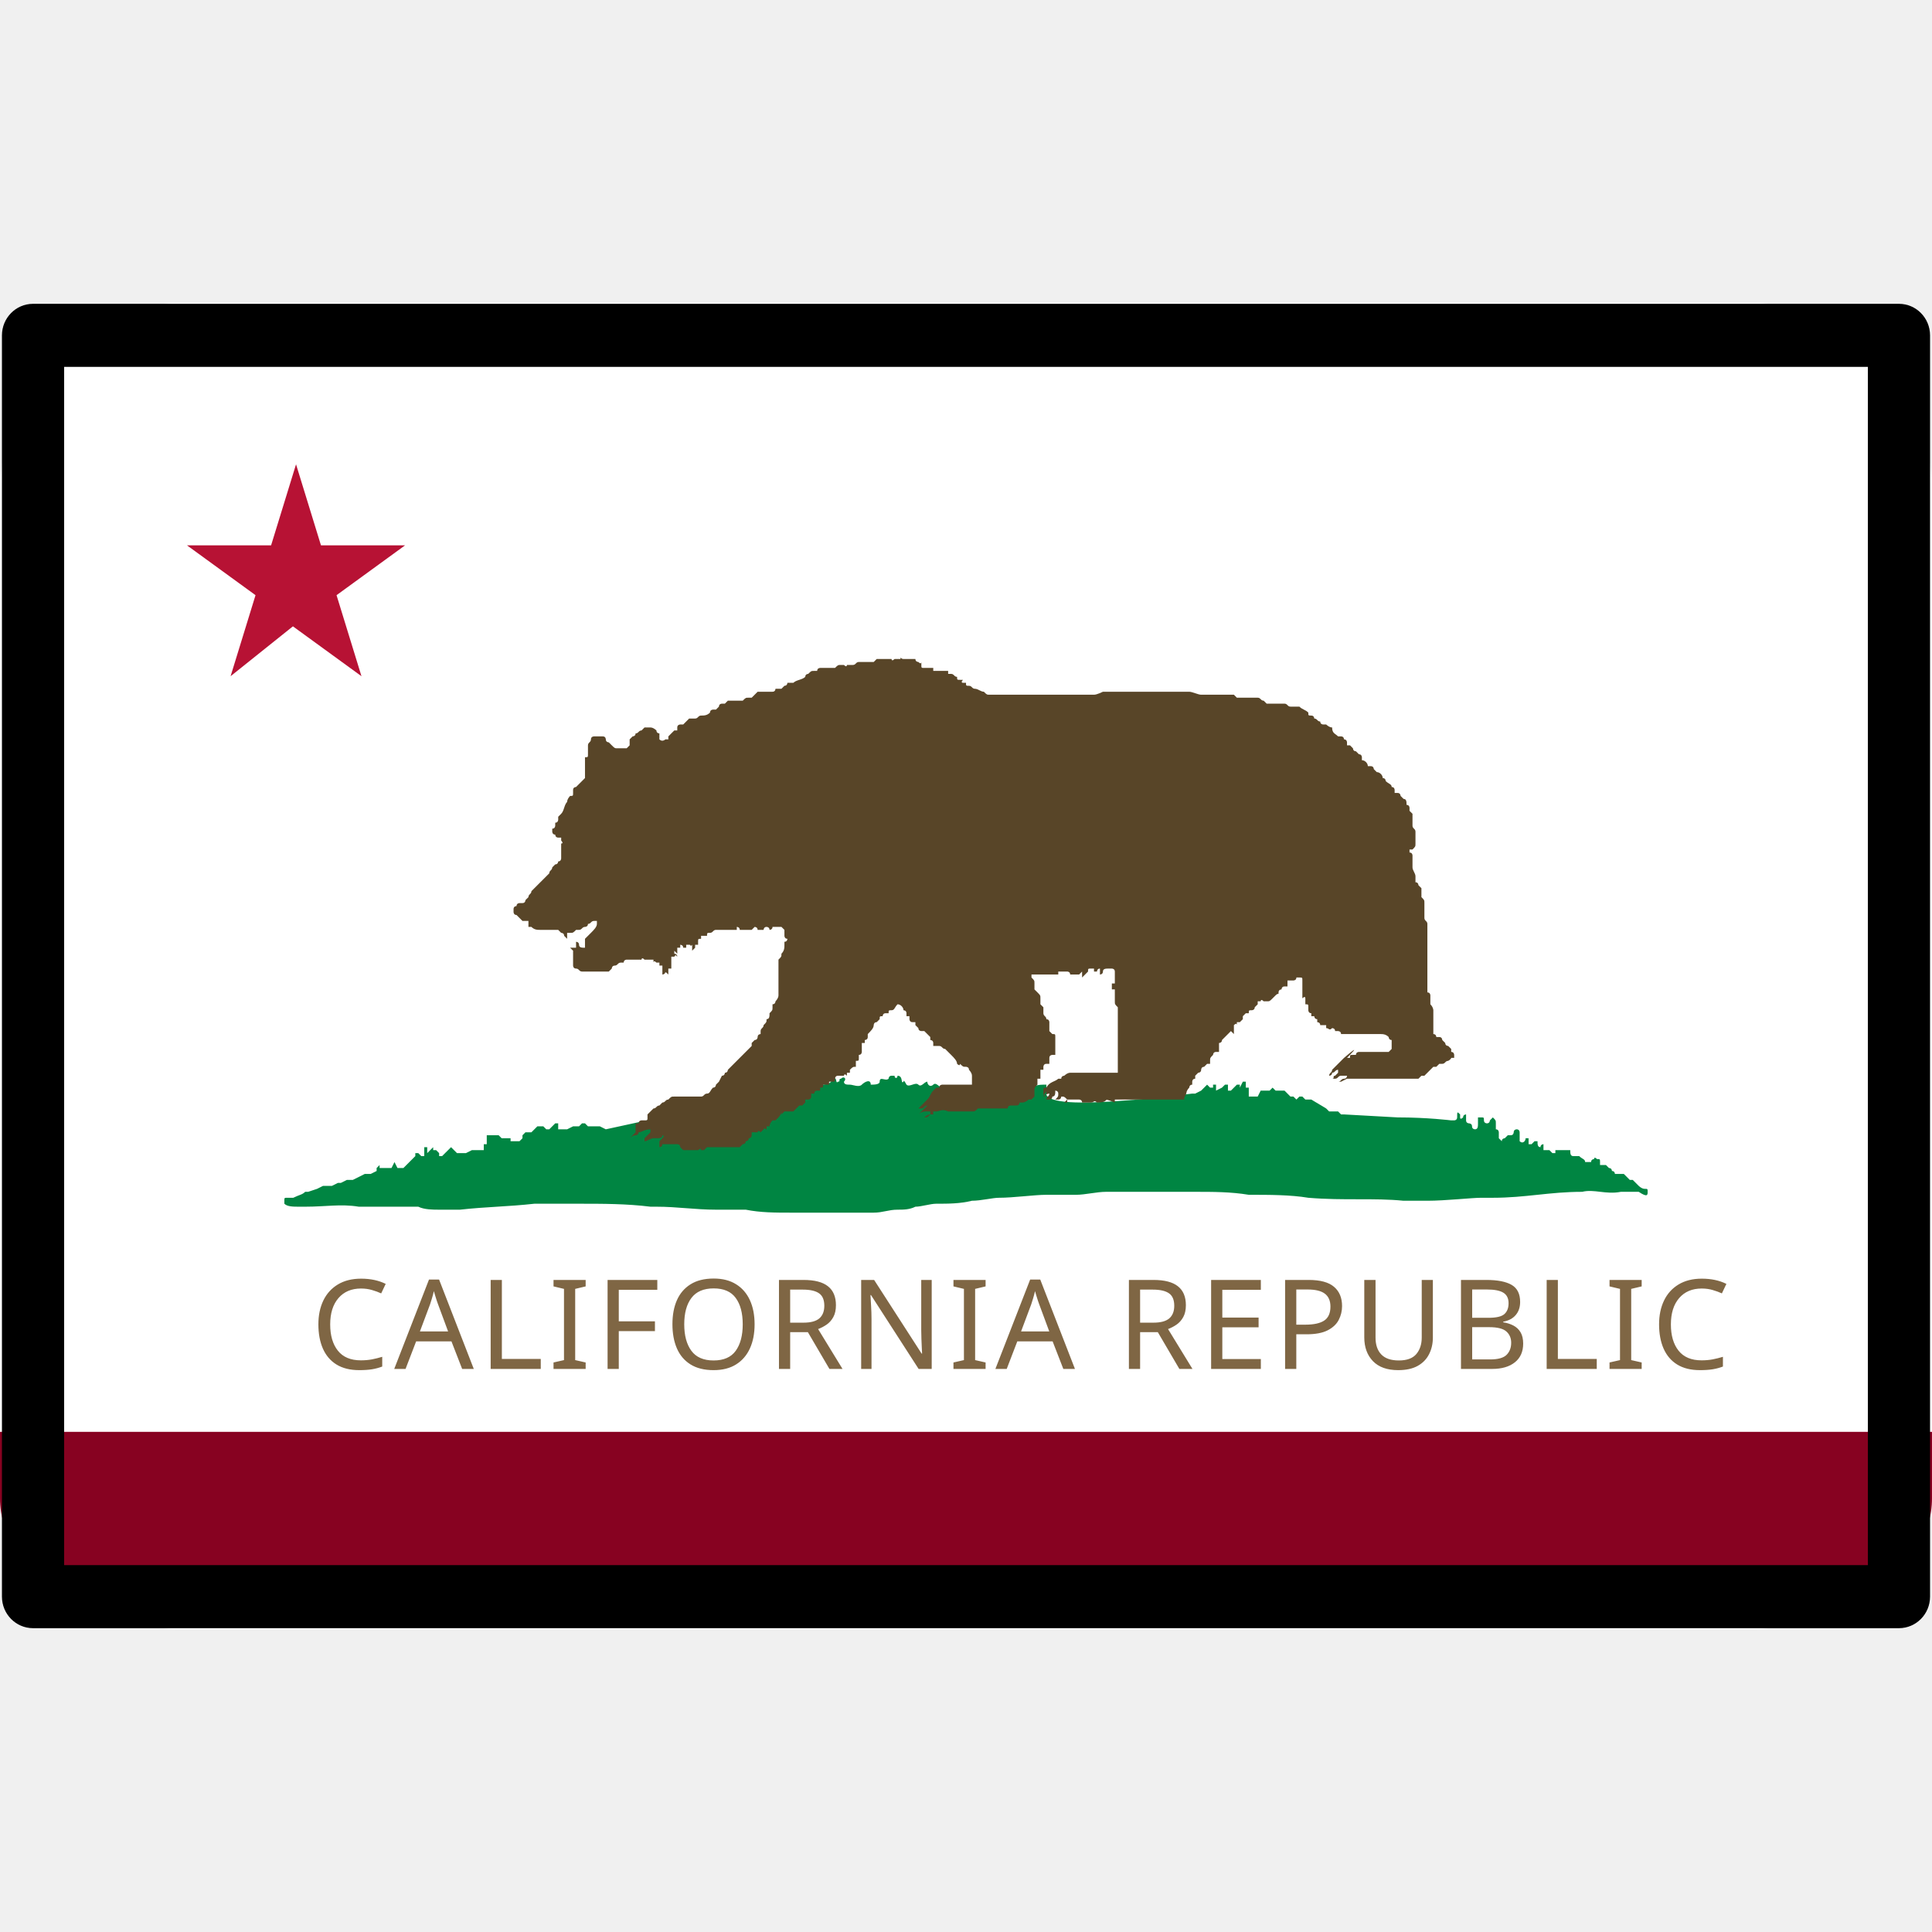
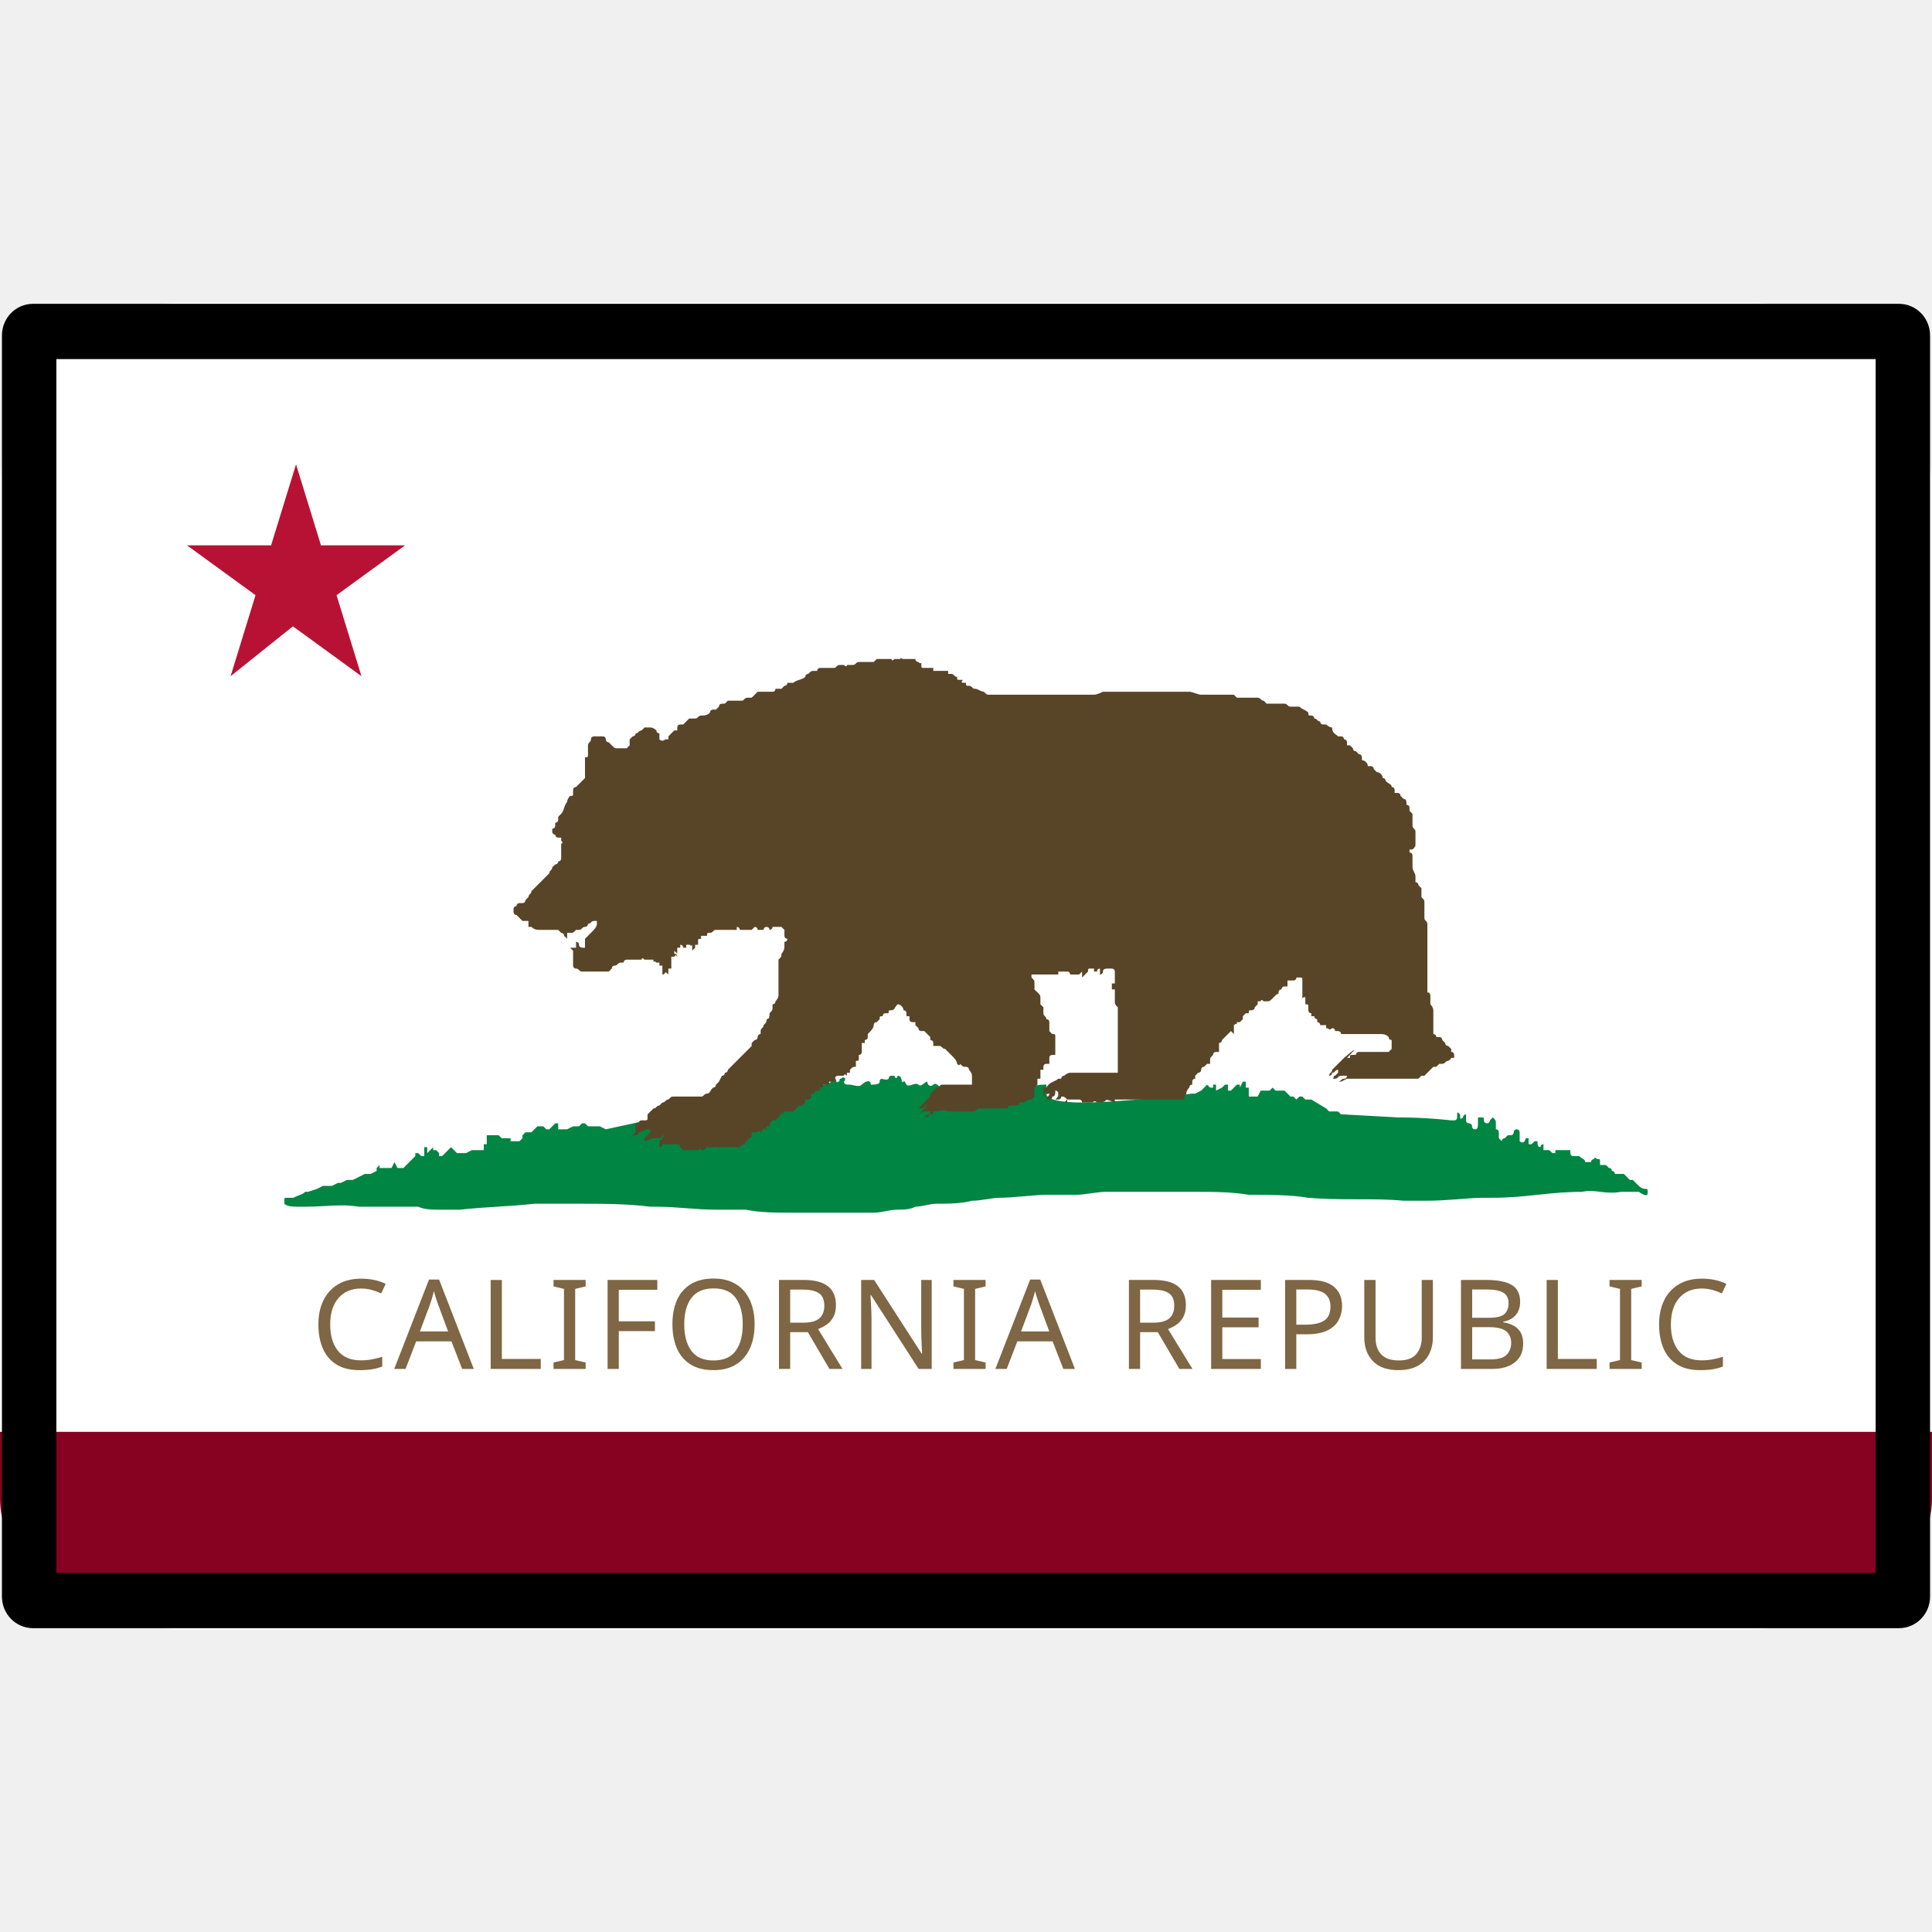
<svg xmlns="http://www.w3.org/2000/svg" version="1.1" id="Layer_1" x="0px" y="0px" viewBox="0 0 496 496" style="enable-background:new 0 0 496 496;" xml:space="preserve">
  <defs id="defs61" />
  <path style="fill:#FFFFFF;" d="M496,369.6c0,27.2-21.6,48.8-48,48.8H48c-26.4,0-48-21.6-48-48.8V126.4c0-27.2,21.6-48.8,48-48.8h400  c26.4,0,48,21.6,48,48.8V369.6z" id="path2" />
  <path style="fill:#870221;fill-opacity:1;stroke-width:0.806" d="m 0,367.6 v 17.132 C 0,402.383 21.6,416.4 48,416.4 h 400 c 26.4,0 48,-14.017 48,-31.668 V 367.6 Z" id="path4" />
  <path style="fill:#B71234;" d="M59.2,173.6l6.4-20.8L48,140h21.6l6.4-20.8l6.4,20.8H104l-17.6,12.8l6.4,20.8l-17.6-12.8L59.2,173.6  L59.2,173.6z" id="path14" />
  <g id="g73" transform="matrix(0.9552402,0,0,0.9552402,-14.88209,1.826007)">
    <g id="g20">
      <path style="fill:#008542" d="M 252.8,288.8 Z" id="path16" />
      <path style="fill:#008542" d="m 458.4,318.4 c 0,-0.8 0,-0.8 -0.8,-0.8 -0.8,0 -1.6,-0.8 -1.6,-0.8 l -0.8,-0.8 -0.8,-0.8 c 0,0 0,0 -0.8,0 -0.8,-0.8 -0.8,-0.8 -1.6,-1.6 h -0.8 c -0.8,0 -1.6,0 -1.6,0 v 0 0 c 0,0 0,-0.8 -0.8,-0.8 v 0 c 0,0 0,-0.8 -0.8,-0.8 l -0.8,-0.8 h -0.8 c 0,0 0,0 -0.8,0 v -0.8 c 0,-0.8 0,-0.8 -0.8,-0.8 0,0 -0.8,-0.8 -0.8,0 0,0 -0.8,0 -0.8,0.8 0,0 0,0 -0.8,0 -0.8,0 -0.8,0 -0.8,0 0,-0.8 -0.8,-0.8 -1.6,-1.6 0,0 0,0 -0.8,0 0,0 0,0 -0.8,0 -0.8,0 -0.8,-0.8 -0.8,-1.6 h -0.8 -0.8 v 0 0 c 0,0 0,0 -0.8,0 -0.8,0 -0.8,0 -0.8,0 0,0 0,0 -0.8,0 0,0 0,0 0,0.8 h -0.8 c 0,0 0,0 -0.8,-0.8 0,0 0,0 -0.8,0 0,0 0,0 -0.8,0 0,0 0,0 0,-0.8 0,-0.8 0,-0.8 0,-0.8 0,0 -0.8,0 -0.8,0.8 -0.8,0 -0.8,-0.8 -0.8,-1.6 v 0 c 0,0 0,0 -0.8,0 l -0.8,0.8 c 0,0 0,0 -0.8,0 0,0 0,0 0,-0.8 V 304 c 0,0 0,0 -0.8,0 0,0.8 -0.8,1.6 -1.6,0.8 0,-0.8 0,-0.8 0,-1.6 v 0 -0.8 c 0,0 0,-0.8 -0.8,-0.8 0,0 -0.8,0 -0.8,0.8 0,0 0,0.8 -0.8,0.8 0,0 0,0 -0.8,0 v 0 L 420,304 v 0 c 0,0 -0.8,0 -0.8,0.8 0,0 0,0 -0.8,-0.8 v -0.8 -0.8 c 0,0 0,-0.8 -0.8,-0.8 0,0 0,0 0,-0.8 0,0 0,0 0,-0.8 0,-0.8 0,-0.8 -0.8,-1.6 l -0.8,0.8 c 0,0 0,0.8 -0.8,0.8 0,0 -0.8,0 -0.8,-0.8 0,-0.8 0,-0.8 -0.8,-0.8 0,0 0,0 -0.8,0 0,0 0,0 0,0.8 v 0.8 c 0,0.8 0,1.6 -0.8,1.6 0,0 -0.8,0 -0.8,-0.8 v 0 c 0,-0.8 -0.8,-0.8 -0.8,-0.8 0,0 -0.8,0 -0.8,-0.8 v -0.8 -0.8 0 c 0,0 -0.8,0 -0.8,0.8 0,0 -0.8,0.8 -0.8,0 v 0 -0.8 c -0.8,-0.8 -0.8,-0.8 -0.8,0.8 0,0.8 -0.8,0.8 -0.8,0.8 v 0 0 c 0,0 0,0 -0.8,0 v 0 0 c 0,0 -6.4,-0.8 -14.4,-0.8 l -14.4,-0.8 v 0 H 376 v 0 c 0,0 0,0 -0.8,-0.8 h -0.8 -0.8 v 0 0 0 h -0.8 v 0 0 l -0.8,-0.8 -4,-2.4 h -0.8 -0.8 l -0.8,-0.8 h -0.8 v 0 l -0.8,0.8 v 0 l -0.8,-0.8 h -0.8 l -0.8,-0.8 -0.8,-0.8 h -0.8 -0.8 -0.8 l -0.8,-0.8 -0.8,0.8 h -0.8 -0.8 -0.8 l -0.8,1.6 h -2.4 v -1.6 -0.8 0 h 0.8 -1.6 v -0.8 -0.8 h -0.8 l -0.8,1.6 v 0 0 -0.8 H 348 l -0.8,0.8 -0.8,0.8 v 0 h -0.8 v 0 -0.8 -0.8 h -0.8 l -0.8,0.8 -1.6,0.8 v -0.8 -0.8 h -0.8 v 0.8 h -0.8 l -0.8,-0.8 v 0 0 l -1.6,1.6 -1.6,0.8 H 336 c 0,0 -18.4,2.4 -29.6,2.4 -10.4,0 -9.6,-2.4 -9.6,-2.4 0,0 0,0 0,-0.8 0,-0.8 0,-0.8 0,-0.8 v -0.8 0 0 H 296 c -2.4,0 -3.2,0.8 -4,1.6 v 0 0 0 c 0,0 -4.8,0 -21.6,-0.8 0,0 -0.8,0 -1.6,0 v 0 c -0.8,0 -1.6,-1.6 -2.4,-0.8 -0.8,0.8 -1.6,0 -1.6,-0.8 -0.8,0 -1.6,1.6 -2.4,0.8 -0.8,-0.8 -2.4,0.8 -3.2,0 0,0 -0.8,-1.6 -0.8,-0.8 -0.8,0.8 0,-1.6 -1.6,-1.6 0,0.8 -0.8,0.8 -0.8,0 0,0 0,0 -0.8,0 -0.8,0 -0.8,0.8 -0.8,0.8 -0.8,0.8 -2.4,-0.8 -2.4,0.8 0,0.8 -1.6,0.8 -2.4,0.8 0,-1.6 -1.6,-0.8 -2.4,0 -0.8,0.8 -2.4,0 -3.2,0 -0.8,0 -1.6,0 -1.6,-0.8 0.8,-0.8 0,-1.6 -0.8,-0.8 -0.8,0 0,0.8 -0.8,0.8 -0.8,0.8 0,-1.6 -1.6,-0.8 0,1.6 -2.4,1.6 -3.2,1.6 -0.8,0 -1.6,0.8 -3.2,0.8 v 0 H 228 l -5.6,1.6 c -3.2,0.8 -5.6,1.6 -5.6,1.6 -0.8,0 -0.8,0 -1.6,0 l -36.8,8 -1.6,-0.8 h -0.8 -0.8 -1.6 l -0.8,-0.8 v 0 H 172 l -0.8,0.8 h -0.8 -0.8 l -1.6,0.8 h -0.8 -0.8 -0.8 v 0 -0.8 -0.8 h -0.8 l -0.8,0.8 -0.8,0.8 h -0.8 l -0.8,-0.8 h -0.8 -0.8 v 0 l -1.6,1.6 v 0 h -0.8 -0.8 v 0 l -0.8,0.8 v 0.8 l -0.8,0.8 h -1.6 -0.8 V 304 h -1.6 -0.8 v 0 0 l -0.8,-0.8 h -0.8 -0.8 -0.8 -0.8 v 0.8 0 0.8 0.8 h -0.8 v 0.8 0.8 h -0.8 -0.8 -0.8 -0.8 l -1.6,0.8 H 140 v 0 h -0.8 -0.8 l -0.8,-0.8 -0.8,-0.8 -0.8,0.8 -1.6,1.6 h -0.8 V 308 l -0.8,-0.8 H 132 v 0.8 0 -0.8 -0.8 0 l -0.8,0.8 -0.8,0.8 v 0 0 -0.8 -0.8 h -0.8 v 0.8 0.8 0 0.8 h -0.8 v 0 0 L 128,308 h -0.8 v 0.8 l -0.8,0.8 -2.4,2.4 h -1.6 l -0.8,-1.6 v 0 0 l -0.8,1.6 h -0.8 -0.8 -0.8 -0.8 v 0 -0.8 l -0.8,0.8 v 0.8 l -1.6,0.8 h -1.6 l -3.2,1.6 h -0.8 -0.8 l -1.6,0.8 h -0.8 l -1.6,0.8 h -0.8 -0.8 -0.8 l -1.6,0.8 -2.4,0.8 h -0.8 c -0.8,0.8 -1.6,0.8 -3.2,1.6 0,0 -0.8,0 -1.6,0 -0.8,0 -0.8,0 -0.8,0.8 v 0.8 c 0.8,0.8 2.4,0.8 4,0.8 0,0 0.8,0 1.6,0 5.6,0 9.6,-0.8 14.4,0 0.8,0 1.6,0 2.4,0 1.6,0 4,0 5.6,0 0.8,0 0.8,0 1.6,0 0.8,0 1.6,0 2.4,0 2.4,0 4,0 4,0 1.6,0.8 4,0.8 5.6,0.8 0,0 0.8,0 4,0 0.8,0 0.8,0 1.6,0 7.2,-0.8 12.8,-0.8 20,-1.6 0.8,0 2.4,0 3.2,0 0,0 0.8,0 3.2,0 0.8,0 1.6,0 1.6,0 0,0 2.4,0 4,0 6.4,0 12.8,0 19.2,0.8 h 1.6 c 5.6,0 10.4,0.8 16,0.8 0.8,0 2.4,0 3.2,0 1.6,0 2.4,0 4,0 h 0.8 c 4,0.8 8,0.8 12,0.8 h 1.6 c 0.8,0 1.6,0 1.6,0 0.8,0 1.6,0 2.4,0 0,0 0.8,0 1.6,0 1.6,0 3.2,0 4.8,0 1.6,0 3.2,0 4.8,0 0.8,0 2.4,0 3.2,0 0.8,0 0.8,0 1.6,0 h 0.8 c 2.4,0 4,-0.8 6.4,-0.8 1.6,0 3.2,0 4.8,-0.8 1.6,0 4,-0.8 5.6,-0.8 3.2,0 6.4,0 9.6,-0.8 2.4,0 5.6,-0.8 7.2,-0.8 4,0 9.6,-0.8 12.8,-0.8 0.8,0 2.4,0 3.2,0 1.6,0 3.2,0 4.8,0 2.4,0 5.6,-0.8 8,-0.8 0,0 0.8,0 1.6,0 0.8,0 1.6,0 2.4,0 2.4,0 5.6,0 8,0 0,0 0,0 0.8,0 0.8,0 0.8,0 1.6,0 3.2,0 6.4,0 9.6,0 4.8,0 9.6,0 14.4,0.8 5.6,0 11.2,0 16,0.8 9.6,0.8 17.6,0 25.6,0.8 0.8,0 2.4,0 3.2,0 0,0 2.4,0 3.2,0 4.8,0 12,-0.8 14.4,-0.8 2.4,0 3.2,0 3.2,0 8.8,0 15.2,-1.6 24,-1.6 3.2,-0.8 6.4,0.8 10.4,0 h 0.8 c 0.8,0 0.8,0 1.6,0 0.8,0 1.6,0 2.4,0 2.4,1.6 2.4,0.8 2.4,0 z" id="path18" />
    </g>
    <path style="fill:#584528;fill-opacity:1" d="m 406.4,282.4 v -0.8 c 0,0 0,-0.8 -0.8,-0.8 v 0 -0.8 l -0.8,-0.8 c 0,0 -0.8,0 -0.8,-0.8 l -0.8,-0.8 c 0,0 0,-0.8 -0.8,-0.8 h -0.8 v 0 c 0,0 0,-0.8 -0.8,-0.8 v -0.8 -0.8 -0.8 -0.8 -0.8 -0.8 -0.8 0 -0.8 c 0,0 0,-0.8 -0.8,-1.6 v -0.8 -0.8 0 0 -0.8 0 c 0,0 0,-0.8 -0.8,-0.8 v -0.8 0 -0.8 -0.8 -0.8 -1.6 -1.6 -0.8 -0.8 -1.6 -1.6 -0.8 -0.8 -2.4 -1.6 -1.6 c 0,-0.8 -0.8,-0.8 -0.8,-1.6 v -0.8 -0.8 -0.8 -1.6 c 0,-0.8 0,-0.8 -0.8,-1.6 v -0.8 -1.6 l -0.8,-0.8 c 0,0 0,-0.8 -0.8,-0.8 v -0.8 -0.8 c 0,-0.8 -0.8,-1.6 -0.8,-2.4 v -0.8 -0.8 -0.8 -0.8 c 0,0 0,-0.8 -0.8,-0.8 v 0 -0.8 h 0.8 c 0.8,-0.8 0.8,-0.8 0.8,-1.6 v -1.6 -0.8 -0.8 c 0,-0.8 -0.8,-0.8 -0.8,-1.6 v -0.8 -0.8 -0.8 -0.8 l -0.8,-0.8 v -0.8 c 0,0 0,-0.8 -0.8,-0.8 0,-0.8 0,-1.6 -0.8,-1.6 L 392,212 c 0,0 0,-0.8 -0.8,-0.8 h -0.8 v -0.8 c 0,0 0,-0.8 -0.8,-0.8 v 0 c 0,-0.8 -0.8,-0.8 -1.6,-1.6 0,0 0,-0.8 -0.8,-0.8 v 0 c 0,-0.8 -0.8,-1.6 -1.6,-1.6 l -0.8,-0.8 c 0,0 0,-0.8 -0.8,-0.8 h -0.8 c 0,-0.8 -0.8,-1.6 -1.6,-1.6 v -0.8 c 0,0 0,-0.8 -0.8,-0.8 L 380,200 c -0.8,0 -0.8,-0.8 -0.8,-0.8 l -0.8,-0.8 h -0.8 v -0.8 c 0,0 0,-0.8 -0.8,-0.8 0,0 0,-0.8 -0.8,-0.8 h -0.8 c -0.8,-0.8 -1.6,-0.8 -1.6,-2.4 v 0 c -0.8,0 -1.6,-0.8 -1.6,-0.8 h -0.8 c 0,0 -0.8,0 -0.8,-0.8 -0.8,0 -0.8,-0.8 -1.6,-0.8 v 0 c 0,0 0,-0.8 -0.8,-0.8 -0.8,0 -0.8,0 -0.8,-0.8 -0.8,-0.8 -1.6,-0.8 -2.4,-1.6 h -0.8 -0.8 -0.8 c -0.8,0 -0.8,-0.8 -1.6,-0.8 H 360 v 0 0 h -0.8 -0.8 v 0 h -0.8 -1.6 v 0 l -0.8,-0.8 c -0.8,0 -0.8,-0.8 -1.6,-0.8 h -1.6 -0.8 -0.8 -0.8 -0.8 -0.8 l -0.8,-0.8 h -0.8 -0.8 -1.6 -1.6 -0.8 -0.8 -0.8 -0.8 -0.8 c -0.8,0 -2.4,-0.8 -3.2,-0.8 h -0.8 -0.8 -0.8 -0.8 -2.4 -1.6 -1.6 -0.8 -2.4 -0.8 -1.6 -1.6 -1.6 -0.8 -0.8 -0.8 -1.6 -0.8 -0.8 c 0,0 -1.6,0.8 -2.4,0.8 h -0.8 -1.6 -1.6 -1.6 -0.8 -0.8 -0.8 -1.6 -1.6 -0.8 -0.8 v 0 h -0.8 -1.6 -1.6 -0.8 -1.6 -0.8 -3.2 -0.8 -1.6 -0.8 -0.8 -0.8 c -0.8,0 -0.8,0 -1.6,-0.8 -0.8,0 -1.6,-0.8 -2.4,-0.8 -0.8,0 -0.8,-0.8 -1.6,-0.8 -0.8,0 -0.8,0 -0.8,-0.8 v 0 h -0.8 c 0,0 -0.8,0 0,-0.8 v 0 0 0 h -0.8 c -0.8,0 -0.8,0 -0.8,-0.8 -0.8,0 -0.8,-0.8 -1.6,-0.8 h -0.8 v -0.8 0 h -0.8 -0.8 -0.8 v 0 h -0.8 -0.8 v -0.8 0 H 264 c -0.8,0 -0.8,0 -0.8,-0.8 V 176 c 0,0 0,0.8 -0.8,0 0,0 -0.8,0 -0.8,-0.8 v 0 h -0.8 v 0 h -1.6 -0.8 c -0.8,0 -0.8,-0.8 -0.8,0 h -0.8 -0.8 c 0,0 -0.8,0.8 -0.8,0 h -2.4 -1.6 v 0 0 0 l -0.8,0.8 h -0.8 -0.8 -1.6 -0.8 c -0.8,0 -0.8,0.8 -1.6,0.8 H 244 v 0 h -0.8 c 0,0 0,0.8 -0.8,0 h -0.8 c -0.8,0 -0.8,0 -1.6,0.8 h -0.8 -0.8 -0.8 v 0 h -0.8 -0.8 c 0,0 -0.8,0 -0.8,0.8 h -0.8 c -0.8,0 -0.8,0 -1.6,0.8 0,0 -0.8,0 -0.8,0.8 -0.8,0.8 -2.4,0.8 -3.2,1.6 h -0.8 -0.8 v 0 0 c 0,0 0,0.8 -0.8,0.8 v 0 0 0 l -0.8,0.8 v 0 h -0.8 -0.8 v 0 c 0,0 0,0.8 -0.8,0.8 h -0.8 -0.8 -0.8 v 0 0 h -0.8 -0.8 l -1.6,1.6 h -0.8 c -0.8,0 -0.8,0 -1.6,0.8 v 0 h -0.8 -0.8 -0.8 v 0 H 212 v 0 0 0 0 0 h -0.8 v 0 0 l -0.8,0.8 v 0 h -0.8 c 0,0 -0.8,0 -0.8,0.8 l -0.8,0.8 h -0.8 c 0,0 -0.8,0 -0.8,0.8 -0.8,0.8 -1.6,0.8 -2.4,0.8 -0.8,0 -0.8,0.8 -1.6,0.8 v 0 c 0,0 -0.8,0 0,0 h -0.8 -0.8 v 0 l -1.6,1.6 v 0 h -0.8 c 0,0 -0.8,0 -0.8,0.8 v 0.8 h -0.8 c 0,0 -0.8,0 0,0 l -0.8,0.8 -0.8,0.8 v 0.8 h -0.8 c 0,0 -0.8,0.8 -1.6,0 v -0.8 -0.8 c 0,0 -0.8,0 -0.8,-0.8 v 0 c 0,0 -0.8,-0.8 -1.6,-0.8 v 0 h -1.6 l -0.8,0.8 c -0.8,0 -0.8,0.8 -1.6,0.8 v 0 c 0,0.8 -0.8,0.8 -0.8,0.8 l -0.8,0.8 v 0.8 0.8 0 0 l -0.8,0.8 h -0.8 -0.8 -0.8 c -0.8,0 -0.8,0 -1.6,-0.8 l -0.8,-0.8 c 0,0 -0.8,0 -0.8,-0.8 0,0 0,-0.8 -0.8,-0.8 h -1.6 -0.8 c 0,0 -0.8,0 -0.8,0.8 0,0.8 -0.8,0.8 -0.8,1.6 v 0.8 0.8 0.8 c 0,0.8 0,0.8 -0.8,0.8 v 1.6 0.8 0.8 0.8 1.6 l -0.8,0.8 -1.6,1.6 v 0 c 0,0 -0.8,0 -0.8,0.8 v 0.8 c 0,0.8 0,0.8 -0.8,0.8 0,0 -0.8,0.8 -0.8,1.6 -0.8,0.8 -0.8,2.4 -1.6,3.2 l -0.8,0.8 v 0.8 c 0,0 0,0.8 -0.8,0.8 v 0.8 c 0,0 0,0.8 -0.8,0.8 v 0.8 0 c 0,0 0,0.8 0.8,0.8 0,0 0,0.8 0.8,0.8 h 0.8 v 0.8 0 c 0,0 0.8,0.8 0,0.8 v 0 1.6 0.8 1.6 c 0,0 0,0.8 -0.8,0.8 v 0 c 0,0 0,0.8 -0.8,0.8 l -0.8,0.8 c 0,0.8 -0.8,0.8 -0.8,1.6 v 0 l -0.8,0.8 v 0 0 l -0.8,0.8 -0.8,0.8 -1.6,1.6 -0.8,0.8 c 0,0.8 -0.8,0.8 -0.8,1.6 l -0.8,0.8 c 0,0 0,0.8 -0.8,0.8 h -0.8 c 0,0 -0.8,0 -0.8,0.8 0,0 -0.8,0 -0.8,0.8 v 0.8 c 0,0 0,0.8 0.8,0.8 l 0.8,0.8 0.8,0.8 h 0.8 v 0 0 h 0.8 v 0 0 0 0 0.8 0 0 0.8 0 h 0.8 c 0.8,0.8 1.6,0.8 2.4,0.8 h 0.8 0.8 0.8 0.8 0.8 0.8 l 0.8,0.8 c 0,0 0.8,0 0.8,0.8 l 0.8,0.8 v 0 0 -0.8 -0.8 0 h 0.8 c 0.8,0 0.8,0 1.6,-0.8 h 0.8 c 0.8,0 0.8,-0.8 1.6,-0.8 0,0 0.8,0 0.8,-0.8 0.8,0 0.8,-0.8 1.6,-0.8 h 0.8 v 0.8 c 0,0.8 -0.8,1.6 -1.6,2.4 v 0 0 l -0.8,0.8 v 0 l -0.8,0.8 v 0.8 0.8 0 0 0.8 0 c -0.8,0 -1.6,0 -1.6,-0.8 0,-0.8 -0.8,-0.8 -0.8,-0.8 v 1.6 h -0.8 v 0 h -0.8 v 0 l 0.8,0.8 v 0.8 0 0.8 0.8 0.8 0.8 0 c 0,0 0,0.8 0.8,0.8 0.8,0 0.8,0.8 1.6,0.8 h 0.8 0.8 0.8 0.8 0.8 0.8 0.8 0.8 0.8 l 0.8,-0.8 v 0 c 0,0 0,-0.8 0.8,-0.8 0.8,0 0.8,-0.8 1.6,-0.8 h 0.8 c 0,-0.8 0.8,-0.8 0.8,-0.8 h 0.8 0.8 0.8 v 0 h 0.8 v 0 0 h 0.8 c 0,0 0,-0.8 0.8,0 h 0.8 0.8 v 0 0 h 0.8 v 0 0 0.8 0 0 c 0,0 0,-0.8 0.8,0 h 0.8 v 0.8 h 0.8 v 0.8 0.8 0.8 c 0,0 0.8,0 0.8,-0.8 v -0.8 0.8 0.8 -0.8 0 0.8 0 c 0,-0.8 0,-0.8 0.8,0 v 0 -1.6 h 0.8 v 0 0 0 0 -0.8 -0.8 -0.8 0 0 0 -0.8 0 0 h 0.8 v 0 0.8 0.8 0 -1.6 -0.8 c 0,0 0.8,0 0,0.8 v 0.8 0 0 0 0 0 -1.6 0 c 0,0 0.8,0 0.8,0.8 v 0 0 0 l -0.8,-0.8 v -0.8 0 -0.8 0.8 l 0.8,0.8 v 0 0 -0.8 -0.8 h 0.8 v 0.8 0.8 0 -0.8 0 0 -0.8 c 0,0 0,-0.8 0,0 v 0 -0.8 c 0,0 0.8,0 0.8,0.8 v 0 0 h 0.8 v 0 0.8 -0.8 -0.8 h 0.8 v 0.8 0.8 -0.8 -0.8 0 0 H 200 v 0 h 0.8 c 0.8,0 0,0.8 0.8,0 v 0 0.8 0.8 0 0 0 l 0.8,-0.8 V 252 h 0.8 v 0 0 0 0 0 -0.8 c 0,-0.8 0,-0.8 0.8,-0.8 v 0.8 0.8 -0.8 -1.6 0 0 0 0.8 0.8 -0.8 -0.8 h 0.8 0.8 c 0,-0.8 0,-0.8 0.8,-0.8 0.8,0 0.8,-0.8 1.6,-0.8 v 0 h 0.8 0.8 0.8 v 0 0 h 0.8 0.8 0.8 v 0 h 0.8 v 0 -0.8 c 0,0 0.8,0 0.8,0.8 h 0.8 0.8 0.8 0.8 l 0.8,-0.8 c 0,0 0.8,0 0.8,0.8 v 0 h 0.8 0.8 c 0,0 0,-0.8 0.8,-0.8 0,0 0.8,0 0.8,0.8 v 0 c 0,0 0.8,0 0.8,-0.8 h 0.8 0.8 v 0 h 0.8 l 0.8,0.8 v 0 0.8 0.8 0 c 0,0 0,0.8 0.8,0.8 v 0 c 0,0 0,0.8 -0.8,0.8 v 0.8 c 0,0.8 0,1.6 -0.8,2.4 0,0.8 0,0.8 -0.8,1.6 v 0.8 0.8 0 1.6 1.6 0.8 1.6 1.6 0.8 c 0,0.8 -0.8,1.6 -0.8,1.6 0,0 0,0.8 -0.8,0.8 v 0.8 c 0,0.8 0,0.8 -0.8,1.6 0,0.8 0,1.6 -0.8,1.6 0,0.8 0,0.8 -0.8,1.6 v 0 c 0,0.8 -0.8,0.8 -0.8,1.6 v 0 0.8 c 0,0 -0.8,0 -0.8,0.8 0,0 0,0.8 -0.8,0.8 v 0 l -0.8,0.8 v 0 0 0 0.8 l -2.4,2.4 -0.8,0.8 -0.8,0.8 -0.8,0.8 -0.8,0.8 -0.8,0.8 c 0,0 0,0.8 -0.8,0.8 0,0 0,0.8 -0.8,0.8 l -0.8,1.6 -0.8,0.8 c 0,0 0,0.8 -0.8,0.8 -0.8,0.8 -0.8,1.6 -1.6,1.6 -0.8,0 -0.8,0.8 -1.6,0.8 h -2.4 -1.6 -0.8 -1.6 -0.8 c -0.8,0 -0.8,0 -1.6,0.8 -0.8,0 -0.8,0.8 -1.6,0.8 l -0.8,0.8 c -0.8,0 -0.8,0.8 -1.6,0.8 l -0.8,0.8 v 0 l -0.8,0.8 v 0 0.8 c 0,0.8 0,0.8 -0.8,0.8 H 188 c 0,0 -0.8,0 -0.8,0.8 h -0.8 v 0 0.8 0.8 0.8 l -0.8,0.8 -0.8,0.8 v 0 c 0,0 0.8,-0.8 1.6,-0.8 0,0 0.8,0 0.8,-0.8 0.8,0 1.6,-0.8 3.2,-0.8 v 0.8 l -1.6,1.6 v 0 0 0.8 c 0.8,0 1.6,-0.8 2.4,-0.8 h 0.8 c 0.8,0 1.6,0 1.6,-0.8 v 0 c 0,0 0.8,0 0,0.8 v 0 l -0.8,0.8 v 0.8 0.8 0 c 0,0 0.8,0 0.8,-0.8 h 2.4 1.6 c 0,0 0.8,0 0.8,0.8 l 0.8,0.8 h 0.8 0.8 0.8 v 0 h 0.8 0.8 c 0,0 0.8,-0.8 0.8,0 h 0.8 l 0.8,-0.8 h 1.6 2.4 0.8 2.4 1.6 l 0.8,-0.8 c 0,0 0.8,0 0.8,-0.8 0,0 0.8,0 0.8,-0.8 0,0 0.8,0 0.8,-0.8 v -0.8 h 0.8 0.8 v 0 c 0,0 0,-0.8 0.8,0 v 0 0 l 0.8,-0.8 v 0 0 0 c 0.8,-0.8 0,0 0.8,0 v 0 0 -0.8 0 h 0.8 v 0 c 0,0 0,-0.8 0.8,-1.6 h 0.8 v 0 l 0.8,-0.8 v 0.8 0 -0.8 c 0,0 0.8,-0.8 0.8,-1.6 v 0.8 l 0.8,-0.8 v 0 h 0.8 0.8 v 0 h 0.8 v 0 l 0.8,-0.8 0.8,-0.8 h 0.8 l 0.8,-0.8 v -0.8 0 h 0.8 c 0,0 0.8,0 0.8,-0.8 V 292 h 0.8 c 0,0 0,-0.8 0.8,-0.8 h 0.8 v -0.8 0 0 c 0.8,0 0.8,0 0.8,-0.8 h 0.8 0.8 v -0.8 h 0.8 c 0.8,0 0.8,0 0.8,-0.8 0,0 0,-0.8 0.8,-0.8 h 0.8 0.8 v 0 0 0 c 0,0 0,-0.8 0.8,0 v -0.8 0 h 0.8 v -0.8 c 0.8,-0.8 0.8,-0.8 1.6,-0.8 v 0 -0.8 -0.8 c 0.8,0 0.8,0 0.8,-0.8 v -0.8 c 0.8,0 0.8,-0.8 0.8,-0.8 v 0 0 0 c 0,0 0.8,0 0,0 v -0.8 -0.8 0 -0.8 h 0.8 v -0.8 c 0,0 0.8,0 0.8,-0.8 v 0 -0.8 c 0.8,-0.8 1.6,-1.6 1.6,-2.4 0,0 0,-0.8 0.8,-0.8 L 252,272 c 0,-0.8 0,-0.8 0.8,-0.8 v 0 0 c 0,0 0,-0.8 0.8,-0.8 h 0.8 v 0 c 0,-0.8 0,-0.8 0.8,-0.8 0.8,0 0.8,-0.8 1.6,-1.6 v 0 c 0.8,0 1.6,0.8 1.6,1.6 v 0 0 c 0,0 0.8,0 0.8,0.8 v 0.8 0 h 0.8 v 0.8 c 0,0 0,0.8 0.8,0.8 h 0.8 v 0 0.8 0 l 0.8,0.8 v 0 c 0,0.8 0.8,0.8 0.8,0.8 h 0.8 l 0.8,0.8 0.8,0.8 v 0.8 0 c 0,0 0.8,0 0.8,0.8 v 0.8 h 0.8 0.8 c 0.8,0 0.8,0.8 1.6,0.8 l 0.8,0.8 0.8,0.8 c 0.8,0.8 1.6,1.6 1.6,2.4 0,0 0.8,0.8 0.8,0 0,0 -0.8,0 0,0 0.8,0.8 0.8,0.8 1.6,0.8 0,0 0.8,0 0.8,0.8 0,0 0.8,0.8 0.8,1.6 v 0 2.4 h -0.8 -1.6 -1.6 -0.8 -0.8 -0.8 -1.6 c 0,0 -0.8,0 -0.8,0.8 h -0.8 l -0.8,0.8 v 0 0 0 c -0.8,0.8 -0.8,1.6 -1.6,2.4 l -1.6,1.6 -0.8,0.8 h 0.8 v 0 c 0.8,0 0.8,-0.8 1.6,-0.8 v 0 0 l -1.6,1.6 -0.8,0.8 v 0 0 c 0.8,-0.8 1.6,-0.8 2.4,-0.8 h 0.8 v 0.8 c -0.8,0 -1.6,0.8 -1.6,0.8 v 0 c 0.8,0 0.8,0 1.6,-0.8 v 0 0 0 h 0.8 v -0.8 c 0,0 0,-0.8 0,0 h 0.8 c 0.8,0 1.6,-0.8 3.2,0 h 1.6 1.6 1.6 1.6 c 0.8,0 0.8,0 1.6,-0.8 h 0.8 0.8 v 0 h 0.8 0.8 0.8 0.8 0.8 0.8 v 0 h 0.8 0.8 v 0 0 0 c 0,0 0,-0.8 0.8,-0.8 h 0.8 c 0,0 0,-0.8 0,0 h 0.8 c 0,0 0.8,0 0.8,-0.8 h 0.8 c 0,0 0.8,0 1.6,-0.8 h 0.8 l 0.8,-0.8 v -0.8 -0.8 c 0,0 0.8,0 0,0 0,-0.8 0,-0.8 0.8,-1.6 v -1.6 0 h 0.8 v -0.8 -0.8 0 -0.8 0 h 0.8 v -0.8 0 c 0,0 0,-0.8 0.8,-0.8 h 0.8 v -0.8 -0.8 c 0,-0.8 0.8,-0.8 0.8,-0.8 v 0 h 0.8 v 0 -0.8 0 0 -0.8 -0.8 -0.8 0 -0.8 -0.8 c 0,-0.8 0,-0.8 -0.8,-0.8 l -0.8,-0.8 v -0.8 0 -0.8 -0.8 0 c 0,0 0,-0.8 -0.8,-0.8 0,-0.8 -0.8,-0.8 -0.8,-1.6 v -0.8 -0.8 l -0.8,-0.8 v 0 -0.8 -0.8 c 0,-0.8 0,-0.8 -0.8,-1.6 v 0 l -0.8,-0.8 v 0 -0.8 0 -0.8 c 0,-0.8 0,-0.8 -0.8,-1.6 v 0 -0.8 -0.8 0 0 0.8 0 0 0 0 0 h 0.8 0.8 1.6 0.8 0.8 v 0 h 0.8 v 0 0 0 h 0.8 0.8 v 0 0 -0.8 h 0.8 0.8 v 0 0 0 0 0 0 0 c 0,0 0,0.8 0,0 h 0.8 c 0,0 0.8,0 0.8,0.8 h 0.8 v 0 0 0 0 h 0.8 v 0 0 0 h 0.8 v 0 0 l 0.8,-0.8 v 0.8 0.8 l 0.8,-0.8 0.8,-0.8 v 0 0.8 0 0 -0.8 c 0,-0.8 0,-0.8 0.8,-0.8 h 0.8 v 0.8 h 0.8 v 0 c 0,0 0,-0.8 0.8,-0.8 v 0 0.8 0.8 c 0,0 0.8,0 0.8,-0.8 0,-0.8 0.8,-0.8 1.6,-0.8 h 0.8 c 0,0 0.8,0 0.8,0.8 v 0 0.8 1.6 0 0.8 0 0 h -0.8 v 0 0.8 0 0.8 h 0.8 c 0,0 0.8,0 0,0 v 0 1.6 0 0 0 0 0.8 0.8 0 0 c 0,0.8 0,0.8 0.8,1.6 v 0.8 0.8 0.8 1.6 0 0.8 0 0.8 0.8 1.6 0.8 0.8 0.8 0.8 0.8 0.8 0 0 0.8 0 0 0.8 0.8 0 0 0.8 0.8 0.8 0 0 0 0 h -0.8 -0.8 -0.8 v 0 h -2.4 -1.6 -3.2 -0.8 -0.8 -1.6 c -0.8,0 -1.6,0.8 -1.6,0.8 0,0 -0.8,0 -0.8,0.8 H 300 c -0.8,0.8 -2.4,0.8 -3.2,2.4 -0.8,0 -0.8,0 -0.8,0.8 v 0.8 0.8 0 c 0,-0.8 0.8,-0.8 0.8,-1.6 v 0 0.8 c 0,0 0,0.8 -0.8,0.8 l -0.8,0.8 0.8,-0.8 c 0.8,-0.8 1.6,-0.8 1.6,-0.8 0,0.8 -0.8,0.8 -0.8,1.6 v 0 h 0.8 c 0,0 0.8,0 0.8,-0.8 0.8,0 0.8,-0.8 0.8,-1.6 0,0 0.8,0 0.8,0.8 0,0.8 0,0.8 -0.8,1.6 h 0.8 c 0.8,0 0.8,-0.8 0.8,-0.8 v 0 c 0.8,0 0.8,0 1.6,0.8 v 0 l -0.8,0.8 h 0.8 v 0 -0.8 0 h 0.8 1.6 0.8 c 0,0 0.8,0 0.8,0.8 h 0.8 0.8 v 0 h 0.8 c 0.8,0 0.8,-0.8 1.6,0 4,0 0.8,-1.6 4.8,0 v -0.8 h 0.8 0.8 0.8 1.6 0.8 0.8 0.8 1.6 0.8 0.8 0.8 1.6 0.8 0.8 0.8 0.8 0.8 0.8 0.8 0.8 v 0 h 0.8 c -0.8,0 -0.8,0 0,-1.6 0,0 0,-0.8 0.8,-1.6 0,0 0,-0.8 0.8,-0.8 v -0.8 c 0,0 0,-0.8 0.8,-0.8 v -0.8 l 0.8,-0.8 c 0,0 0.8,0 0.8,-0.8 0,0 0,-0.8 0.8,-0.8 L 340,284 h 0.8 v 0 -0.8 c 0,-0.8 0,-0.8 0.8,-1.6 0,0 0,-0.8 0.8,-0.8 h 0.8 v 0 -0.8 -0.8 0 -0.8 0 c 0,0 0.8,0 0.8,-0.8 l 0.8,-0.8 0.8,-0.8 0.8,-0.8 v 0 l 0.8,0.8 v -0.8 -0.8 -0.8 c 0,0 0.8,-0.8 0.8,0 v 0 0 -0.8 0 0 0 h 0.8 v 0 l 0.8,-0.8 v -0.8 l 0.8,-0.8 h 0.8 v 0 c 0,-0.8 0,-0.8 0.8,-0.8 v 0 0 c 0,0 0.8,0 0.8,-0.8 l 0.8,-0.8 v -0.8 h 0.8 v 0 c 0,0 0,-0.8 0.8,0 h 0.8 c 0.8,0 0.8,0 1.6,-0.8 v 0 l 0.8,-0.8 c 0.8,-0.8 0.8,0 0.8,-0.8 0,-0.8 0.8,-0.8 0.8,-0.8 0,0 0,-0.8 0.8,-0.8 h 0.8 v -0.8 -0.8 h 0.8 0.8 c 0,0 0.8,0 0.8,-0.8 h 0.8 c 0.8,0 0.8,0 0.8,0.8 v 0.8 0.8 0.8 0.8 0.8 0.8 c 0,0 0.8,-0.8 0.8,0 v 0.8 0.8 c 0.8,0 0.8,0 0.8,0.8 v 0 0.8 c 0,0 0,0.8 0.8,0.8 v 0 0 0.8 h 0.8 c 0,0 0,0.8 0.8,0.8 v 0 0.8 0 c 0,0 0.8,0 0.8,0.8 v 0 0 h 0.8 v 0 0 0 0 h 0.8 v 0 0 0 0.8 c 0.8,0 0.8,0.8 1.6,0 v 0 c 0,0 0.8,0 0.8,0.8 v 0 h 0.8 c 0,0 0.8,0 0.8,0.8 h 0.8 1.6 0.8 0.8 0.8 0.8 0.8 0.8 v 0 0 h 0.8 0.8 0.8 0.8 c 0.8,0 1.6,0 2.4,0.8 v 0 0 c 0,0 0,0.8 0.8,0.8 v 0 0 0.8 c 0,0 0,0.8 0,0 v 0 0.8 0.8 0 l -0.8,0.8 h -0.8 -0.8 -0.8 -1.6 -0.8 -0.8 -0.8 -0.8 -0.8 c 0,0 -0.8,0 -0.8,0.8 h -0.8 c -0.8,0 -0.8,0 -0.8,0.8 v 0 h -0.8 c 0,0 4.8,-4.8 -0.8,0 l -0.8,0.8 v 0 l -0.8,0.8 -1.6,1.6 v 0 c 0,0.8 -0.8,0.8 -0.8,1.6 0,0 0.8,0 0.8,-0.8 v 0 0 c 0.8,0 0.8,-0.8 1.6,-0.8 v 0 0.8 l -0.8,0.8 v 0 c -0.8,0 0,0.8 -0.8,0.8 h 0.8 v 0 c 0.8,0 0.8,-0.8 1.6,-0.8 h 0.8 0.8 v 0 0 c 0,0 0,0.8 -0.8,0.8 -0.8,0 -0.8,0.8 -1.6,0.8 h 0.8 l 1.6,-0.8 h 0.8 1.6 0.8 1.6 0.8 0.8 1.6 1.6 0.8 0.8 2.4 1.6 0.8 0.8 0.8 v 0 0 0 -0.8 0.8 0 h 0.8 0.8 l 0.8,-0.8 h 0.8 l 0.8,-0.8 0.8,-0.8 0.8,-0.8 h 0.8 l 0.8,-0.8 h 0.8 v 0 c 0.8,0 0.8,-0.8 1.6,-0.8 0,0 0.8,-0.436 0.8,-0.8 h 0.8 c -0.8,0 -0.8,0 0,0 z" id="path24" />
  </g>
  <g id="g28">
</g>
  <g id="g30">
</g>
  <g id="g32">
</g>
  <g id="g34">
</g>
  <g id="g36">
</g>
  <g id="g38">
</g>
  <g id="g40">
</g>
  <g id="g42">
</g>
  <g id="g44">
</g>
  <g id="g46">
</g>
  <g id="g48">
</g>
  <g id="g50">
</g>
  <g id="g52">
</g>
  <g id="g54">
</g>
  <g id="g56">
</g>
  <text xml:space="preserve" style="font-style:normal;font-variant:normal;font-weight:normal;font-stretch:normal;font-size:32px;line-height:1.75;font-family:'Viner Hand ITC';-inkscape-font-specification:'Viner Hand ITC';letter-spacing:1.2px;word-spacing:0px;fill:#7f6644;fill-opacity:1;stroke:none" x="79.786" y="351.443" id="text67">
    <tspan id="tspan65" x="79.786" y="351.443" style="font-style:normal;font-variant:normal;font-weight:normal;font-stretch:normal;font-size:32px;font-family:'Dead Kansas';-inkscape-font-specification:'Dead Kansas';fill:#7f6644;fill-opacity:1">CALIFORNIA REPUBLIC</tspan>
  </text>
-   <path d="M 487.516,78 H 8.484 C 4.073,78 0.5,81.625 0.5,86.096 V 409.905 C 0.5,414.376 4.073,418 8.484,418 H 391.709 c 4.41,0 7.984,-3.624 7.984,-8.095 0,-4.471 -3.573,-8.095 -7.984,-8.095 H 16.468 V 248 v -5.397 -26.268 -27.43 -10.119 -23.476 -10.119 -27.43 -8.731 -14.839 h 3.992 38.861 47.365 9.98 23.153 9.98 47.364 12.955 25.906 11.976 231.532 V 401.81 h -88.062 c -4.41,0 5.629,3.624 5.629,8.095 0,4.471 -10.039,8.095 -5.629,8.095 h 96.046 c 4.41,0 7.984,-3.624 7.984,-8.095 V 86.096 c 0,-4.471 -3.573,-8.096 -7.984,-8.096 z" id="path62" style="stroke-width:0.623" />
+   <path d="M 487.516,78 H 8.484 C 4.073,78 0.5,81.625 0.5,86.096 V 409.905 C 0.5,414.376 4.073,418 8.484,418 H 391.709 c 4.41,0 7.984,-1.624 7.984,-6.095 0,-4.471 -3.573,-8.095 -7.984,-8.095 H 14.468 V 92.191 c 467.064,0 0,0 467.064,0 V 403.81 h -90.062 c -4.41,0 5.629,1.624 5.629,6.095 0,4.471 -10.039,8.095 -5.629,8.095 h 96.046 c 4.41,0 7.984,-3.624 7.984,-8.095 V 86.096 c 0,-4.471 -3.573,-8.096 -7.984,-8.096 z" id="path62" style="stroke-width:0.623;stroke-miterlimit:4;stroke-dasharray:none" />
</svg>
